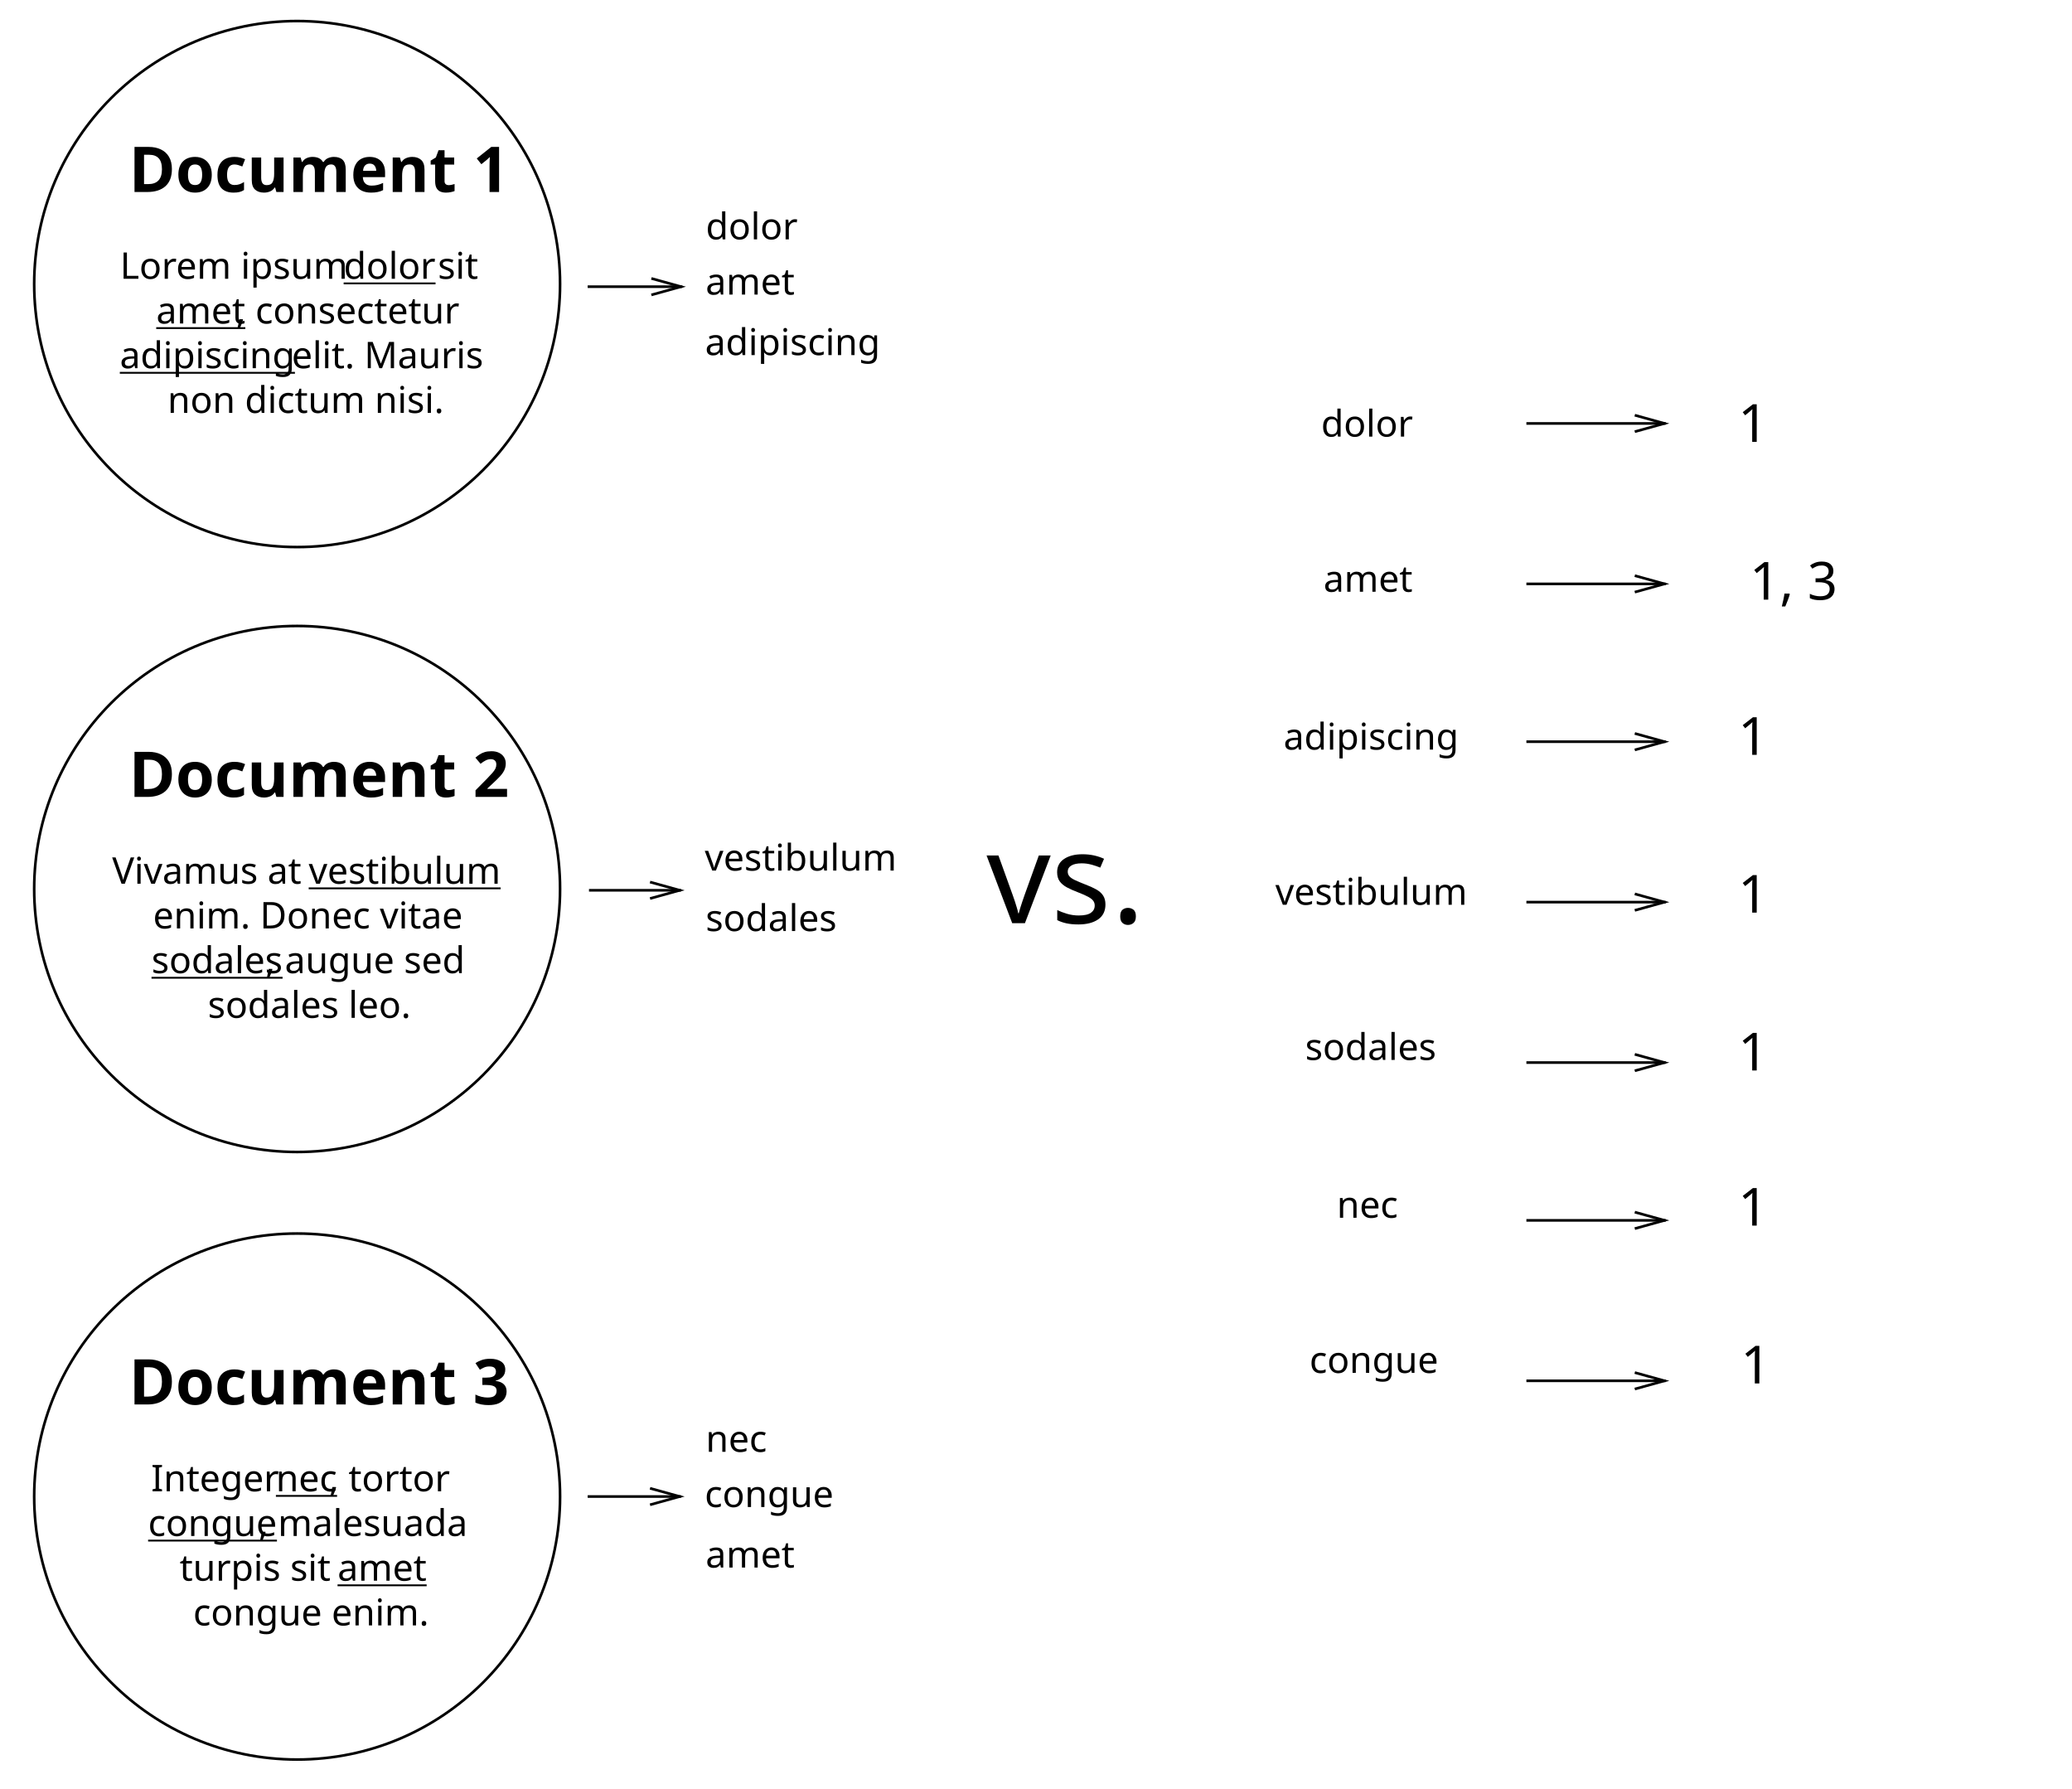
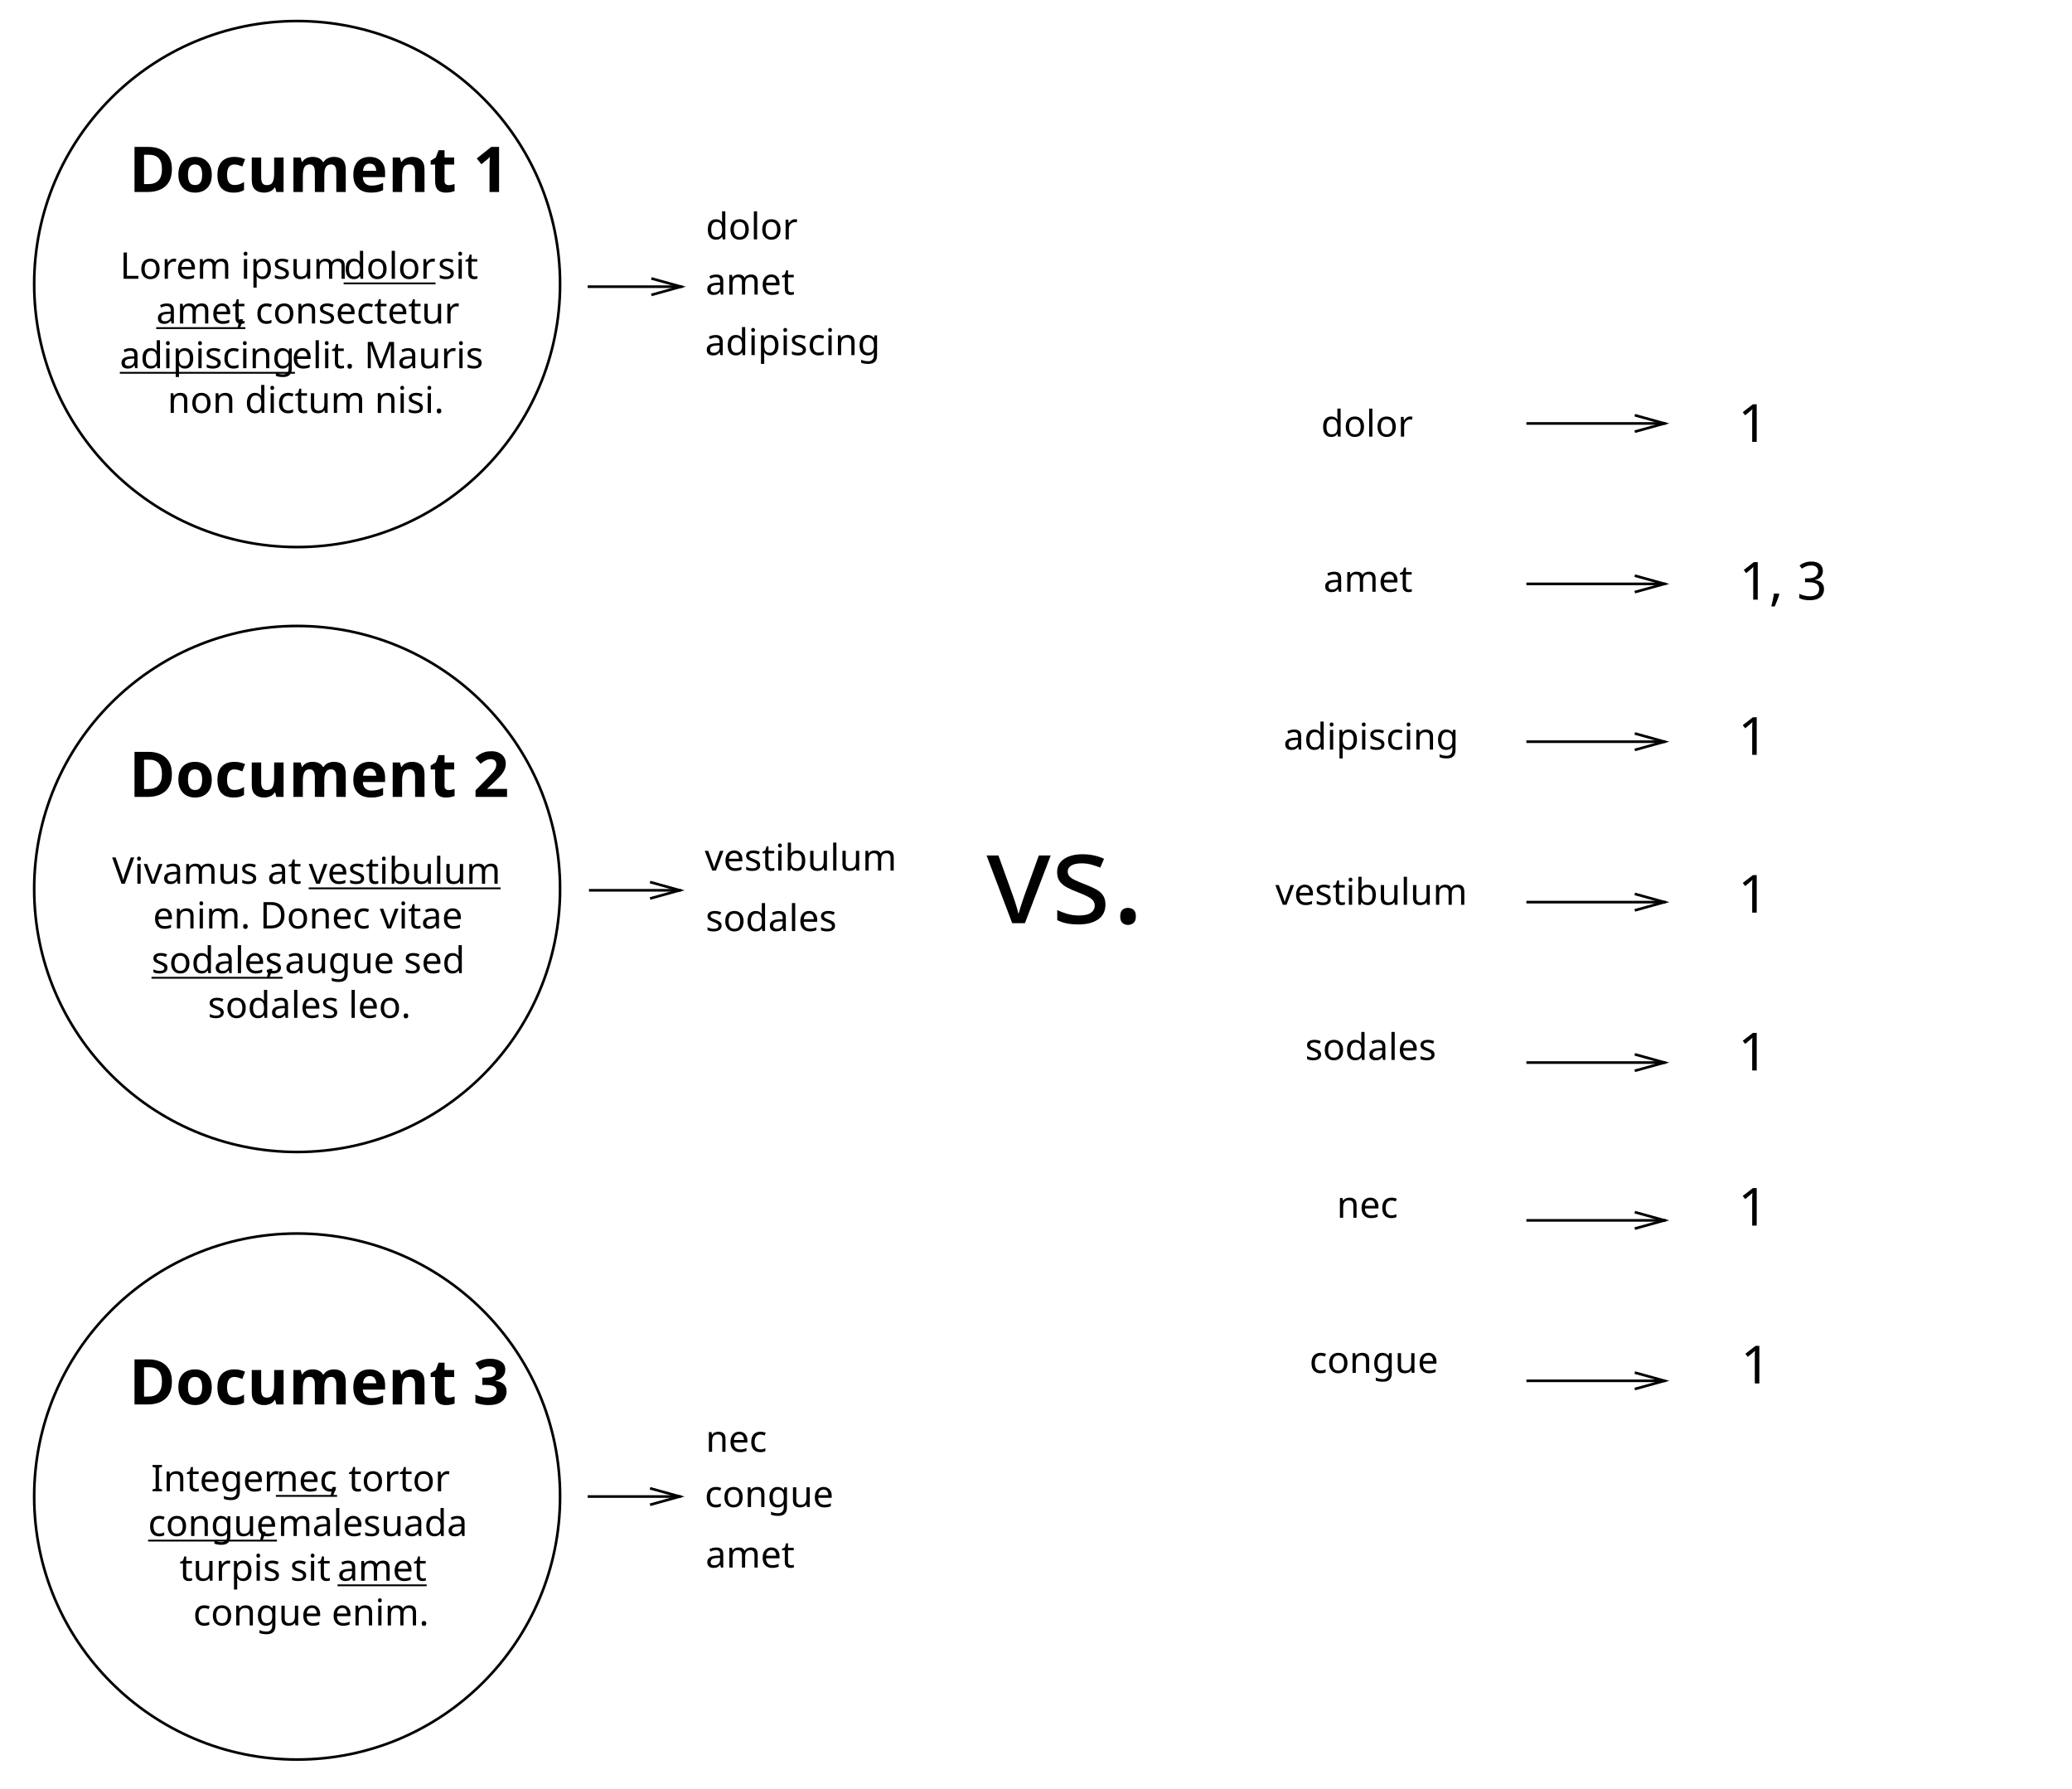
<svg xmlns="http://www.w3.org/2000/svg" width="788px" height="680px" viewBox="0 0 788 680" version="1.1" style="background: #FDFDFD;">
  <defs />
  <g id="Page-1" stroke="none" stroke-width="1" fill="none" fill-rule="evenodd">
    <g id="Artboard">
      <text id="vs." font-family="Euclid" font-size="48" font-weight="normal" fill="#000000">
        <tspan x="375.2" y="351">vs.</tspan>
      </text>
      <g id="Group-6" transform="translate(473, 149)">
        <text id="vestibulum" font-family="Euclid" font-size="14" font-weight="normal" fill="#000000">
          <tspan x="12.026" y="195">vestibulum</tspan>
        </text>
        <text id="sodales" font-family="Euclid" font-size="14" font-weight="normal" fill="#000000">
          <tspan x="23.356" y="254">sodales</tspan>
        </text>
        <text id="dolor" font-family="Euclid" font-size="14" font-weight="normal" fill="#000000">
          <tspan x="29.425" y="17">dolor</tspan>
        </text>
        <text id="amet" font-family="Euclid" font-size="14" font-weight="normal" fill="#000000">
          <tspan x="30.338" y="76">amet</tspan>
        </text>
        <text id="adipiscing" font-family="Euclid" font-size="14" font-weight="normal" fill="#000000">
          <tspan x="15.141" y="136">adipiscing</tspan>
        </text>
        <text id="nec" font-family="Euclid" font-size="14" font-weight="normal" fill="#000000">
          <tspan x="35.399" y="314">nec</tspan>
        </text>
        <text id="congue" font-family="Euclid" font-size="14" font-weight="normal" fill="#000000">
          <tspan x="25.014" y="373">congue</tspan>
        </text>
        <text id="1" font-family="Euclid" font-size="20" font-weight="normal" fill="#000000">
          <tspan x="188" y="19">1</tspan>
        </text>
        <text id="1,-3" font-family="Euclid" font-size="20" font-weight="normal" fill="#000000">
-           <tspan x="192.39" y="79">1, 3</tspan>
+           <tspan x="188.39" y="79">1, 3</tspan>
        </text>
        <text id="1" font-family="Euclid" font-size="20" font-weight="normal" fill="#000000">
          <tspan x="188" y="138">1</tspan>
        </text>
        <text id="1" font-family="Euclid" font-size="20" font-weight="normal" fill="#000000">
          <tspan x="188" y="198">1</tspan>
        </text>
        <text id="1" font-family="Euclid" font-size="20" font-weight="normal" fill="#000000">
          <tspan x="188" y="258">1</tspan>
        </text>
        <text id="1" font-family="Euclid" font-size="20" font-weight="normal" fill="#000000">
          <tspan x="188" y="317">1</tspan>
        </text>
        <text id="1" font-family="Euclid" font-size="20" font-weight="normal" fill="#000000">
          <tspan x="189" y="377">1</tspan>
        </text>
        <path d="M108,12 L160,12" id="Line-3" stroke="#000000" stroke-linecap="square" />
        <path id="Line-3-decoration-1" d="M149.2,15 L160,12 L149.2,9" stroke="#000000" stroke-linecap="square" />
        <path d="M108,73 L160,73" id="Line-3" stroke="#000000" stroke-linecap="square" />
        <path id="Line-3-decoration-1" d="M149.2,76 L160,73 L149.2,70" stroke="#000000" stroke-linecap="square" />
        <path d="M108,133 L160,133" id="Line-3" stroke="#000000" stroke-linecap="square" />
        <path id="Line-3-decoration-1" d="M149.2,136 L160,133 L149.2,130" stroke="#000000" stroke-linecap="square" />
        <path d="M108,194 L160,194" id="Line-3" stroke="#000000" stroke-linecap="square" />
        <path id="Line-3-decoration-1" d="M149.2,197 L160,194 L149.2,191" stroke="#000000" stroke-linecap="square" />
        <path d="M108,255 L160,255" id="Line-3" stroke="#000000" stroke-linecap="square" />
        <path id="Line-3-decoration-1" d="M149.2,258 L160,255 L149.2,252" stroke="#000000" stroke-linecap="square" />
        <path d="M108,315 L160,315" id="Line-3" stroke="#000000" stroke-linecap="square" />
        <path id="Line-3-decoration-1" d="M149.2,318 L160,315 L149.2,312" stroke="#000000" stroke-linecap="square" />
        <path d="M108,376 L160,376" id="Line-3" stroke="#000000" stroke-linecap="square" />
        <path id="Line-3-decoration-1" d="M149.2,379 L160,376 L149.2,373" stroke="#000000" stroke-linecap="square" />
      </g>
      <g id="Group-8" transform="translate(13, 8)">
        <g id="Group-2" transform="translate(0, 230)">
          <circle id="Oval" stroke="#000000" cx="100" cy="100" r="100" />
          <text id="Document-2" fill="#000000" font-family="Euclid-Bold, Euclid" font-size="24" font-weight="bold">
            <tspan x="36" y="65">Document 2</tspan>
          </text>
          <text id="Vivamus-at-vestibulu" fill="#000000" font-family="Euclid" font-size="14" font-weight="normal">
            <tspan x="29.653" y="98">Vivamus at </tspan>
            <tspan x="104.399" y="98" text-decoration="underline">vestibulum</tspan>
            <tspan x="171.347" y="98"> </tspan>
            <tspan x="45.2" y="115">enim. Donec vitae </tspan>
            <tspan x="44.619" y="132" text-decoration="underline">sodales</tspan>
            <tspan x="87.907" y="132">, augue sed </tspan>
            <tspan x="66.025" y="149">sodales leo.</tspan>
          </text>
        </g>
        <g id="Group" transform="translate(0, 461)">
          <circle id="Oval" stroke="#000000" cx="100" cy="100" r="100" />
          <text id="Document-3" fill="#000000" font-family="Euclid-Bold, Euclid" font-size="24" font-weight="bold">
            <tspan x="36" y="65">Document 3</tspan>
          </text>
          <text id="Integer-nec,-tortor" fill="#000000" font-family="Euclid" font-size="14" font-weight="normal">
            <tspan x="44.451" y="98">Integer </tspan>
            <tspan x="91.925" y="98" text-decoration="underline">nec</tspan>
            <tspan x="112.127" y="98">, tortor </tspan>
            <tspan x="43.324" y="115" text-decoration="underline">congue</tspan>
            <tspan x="85.296" y="115">, malesuada </tspan>
            <tspan x="55.308" y="132">turpis sit </tspan>
            <tspan x="115.368" y="132" text-decoration="underline">amet</tspan>
            <tspan x="145.692" y="132" />
            <tspan x="60.467" y="149">congue enim.</tspan>
          </text>
        </g>
        <path d="M211,561 L245.5,561" id="Line-2" stroke="#000000" stroke-linecap="square" />
        <path id="Line-2-decoration-1" d="M234.7,564 L245.5,561 L234.7,558" stroke="#000000" stroke-linecap="square" />
        <g id="Group-3">
          <circle id="Oval" stroke="#000000" cx="100" cy="100" r="100" />
          <text id="Document-1" fill="#000000" font-family="Euclid-Bold, Euclid" font-size="24" font-weight="bold">
            <tspan x="36" y="65">Document 1</tspan>
          </text>
          <text id="Lorem-ipsum-dolor-si" fill="#000000" font-family="Euclid" font-size="14" font-weight="normal">
            <tspan x="32.642" y="98">Lorem ipsum </tspan>
            <tspan x="117.692" y="98" text-decoration="underline">dolor</tspan>
            <tspan x="148.842" y="98" font-family="Euclid-Italic, Euclid" font-style="italic"> </tspan>
            <tspan x="153.504" y="98">sit </tspan>
            <tspan x="46.411" y="115" text-decoration="underline">amet</tspan>
            <tspan x="76.735" y="115">, consectetur </tspan>
            <tspan x="32.565" y="132" text-decoration="underline">adipiscing</tspan>
            <tspan x="93.283" y="132" font-family="Euclid-Bold, Euclid" font-weight="bold"> </tspan>
            <tspan x="97.945" y="132">elit. Mauris </tspan>
            <tspan x="50.709" y="149">non dictum nisi. </tspan>
          </text>
        </g>
        <path d="M211,101 L246,101" id="Line-2" stroke="#000000" stroke-linecap="square" />
        <path id="Line-2-decoration-1" d="M235.2,104 L246,101 L235.2,98" stroke="#000000" stroke-linecap="square" />
        <g id="Group-4" transform="translate(255, 70)" fill="#000000" font-family="Euclid" font-size="14" font-weight="normal">
          <text id="dolor">
            <tspan x="0.425" y="13">dolor</tspan>
          </text>
          <text id="amet">
            <tspan x="0.338" y="34">amet</tspan>
          </text>
          <text id="adipiscing">
            <tspan x="0.141" y="57">adipiscing</tspan>
          </text>
        </g>
        <g id="Group-5" transform="translate(255, 310)" fill="#000000" font-family="Euclid" font-size="14" font-weight="normal">
          <text id="vestibulum">
            <tspan x="0.026" y="13">vestibulum</tspan>
          </text>
          <text id="sodales">
            <tspan x="0.356" y="36">sodales</tspan>
          </text>
        </g>
        <g id="Group-7" transform="translate(255, 531)" fill="#000000" font-family="Euclid" font-size="14" font-weight="normal">
          <text id="nec">
            <tspan x="0.399" y="13">nec</tspan>
          </text>
          <text id="congue">
            <tspan x="0.014" y="34">congue</tspan>
          </text>
          <text id="amet">
            <tspan x="0.338" y="57">amet</tspan>
          </text>
        </g>
        <path d="M211.5,330.5 L245.5,330.5" id="Line" stroke="#000000" stroke-linecap="square" />
        <path id="Line-decoration-1" d="M234.7,333.5 L245.5,330.5 L234.7,327.5" stroke="#000000" stroke-linecap="square" />
      </g>
    </g>
  </g>
</svg>
